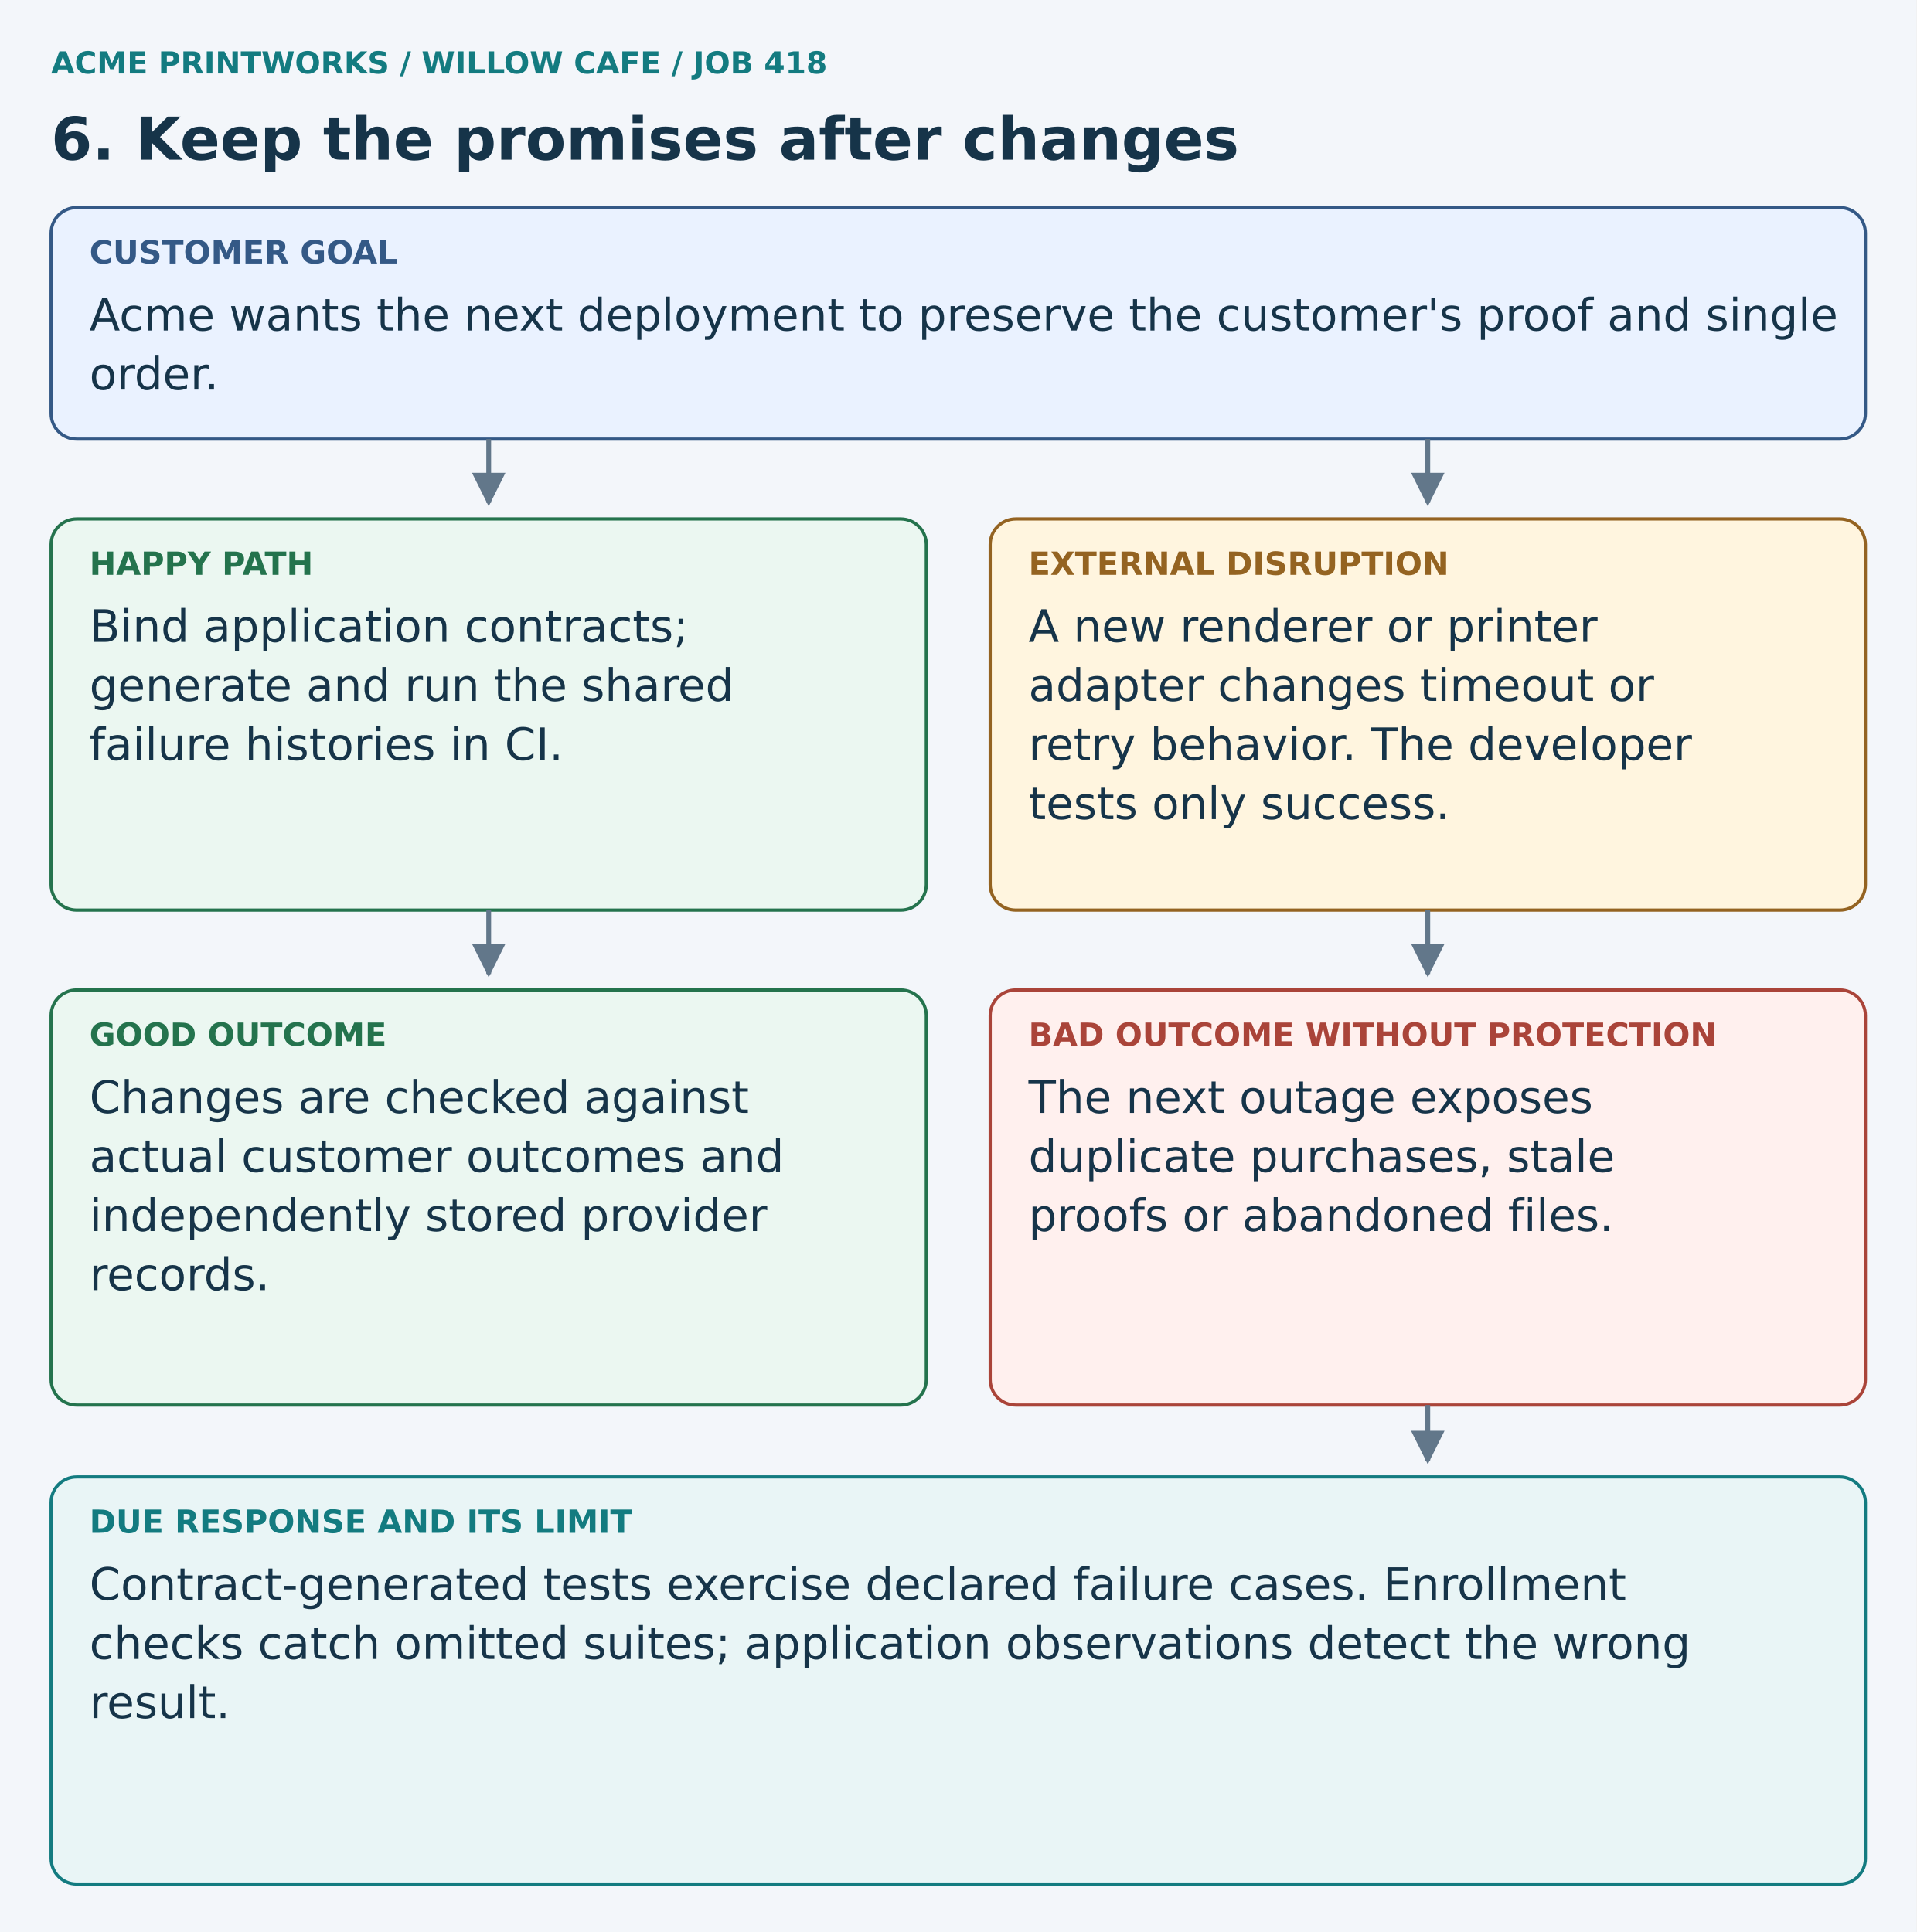
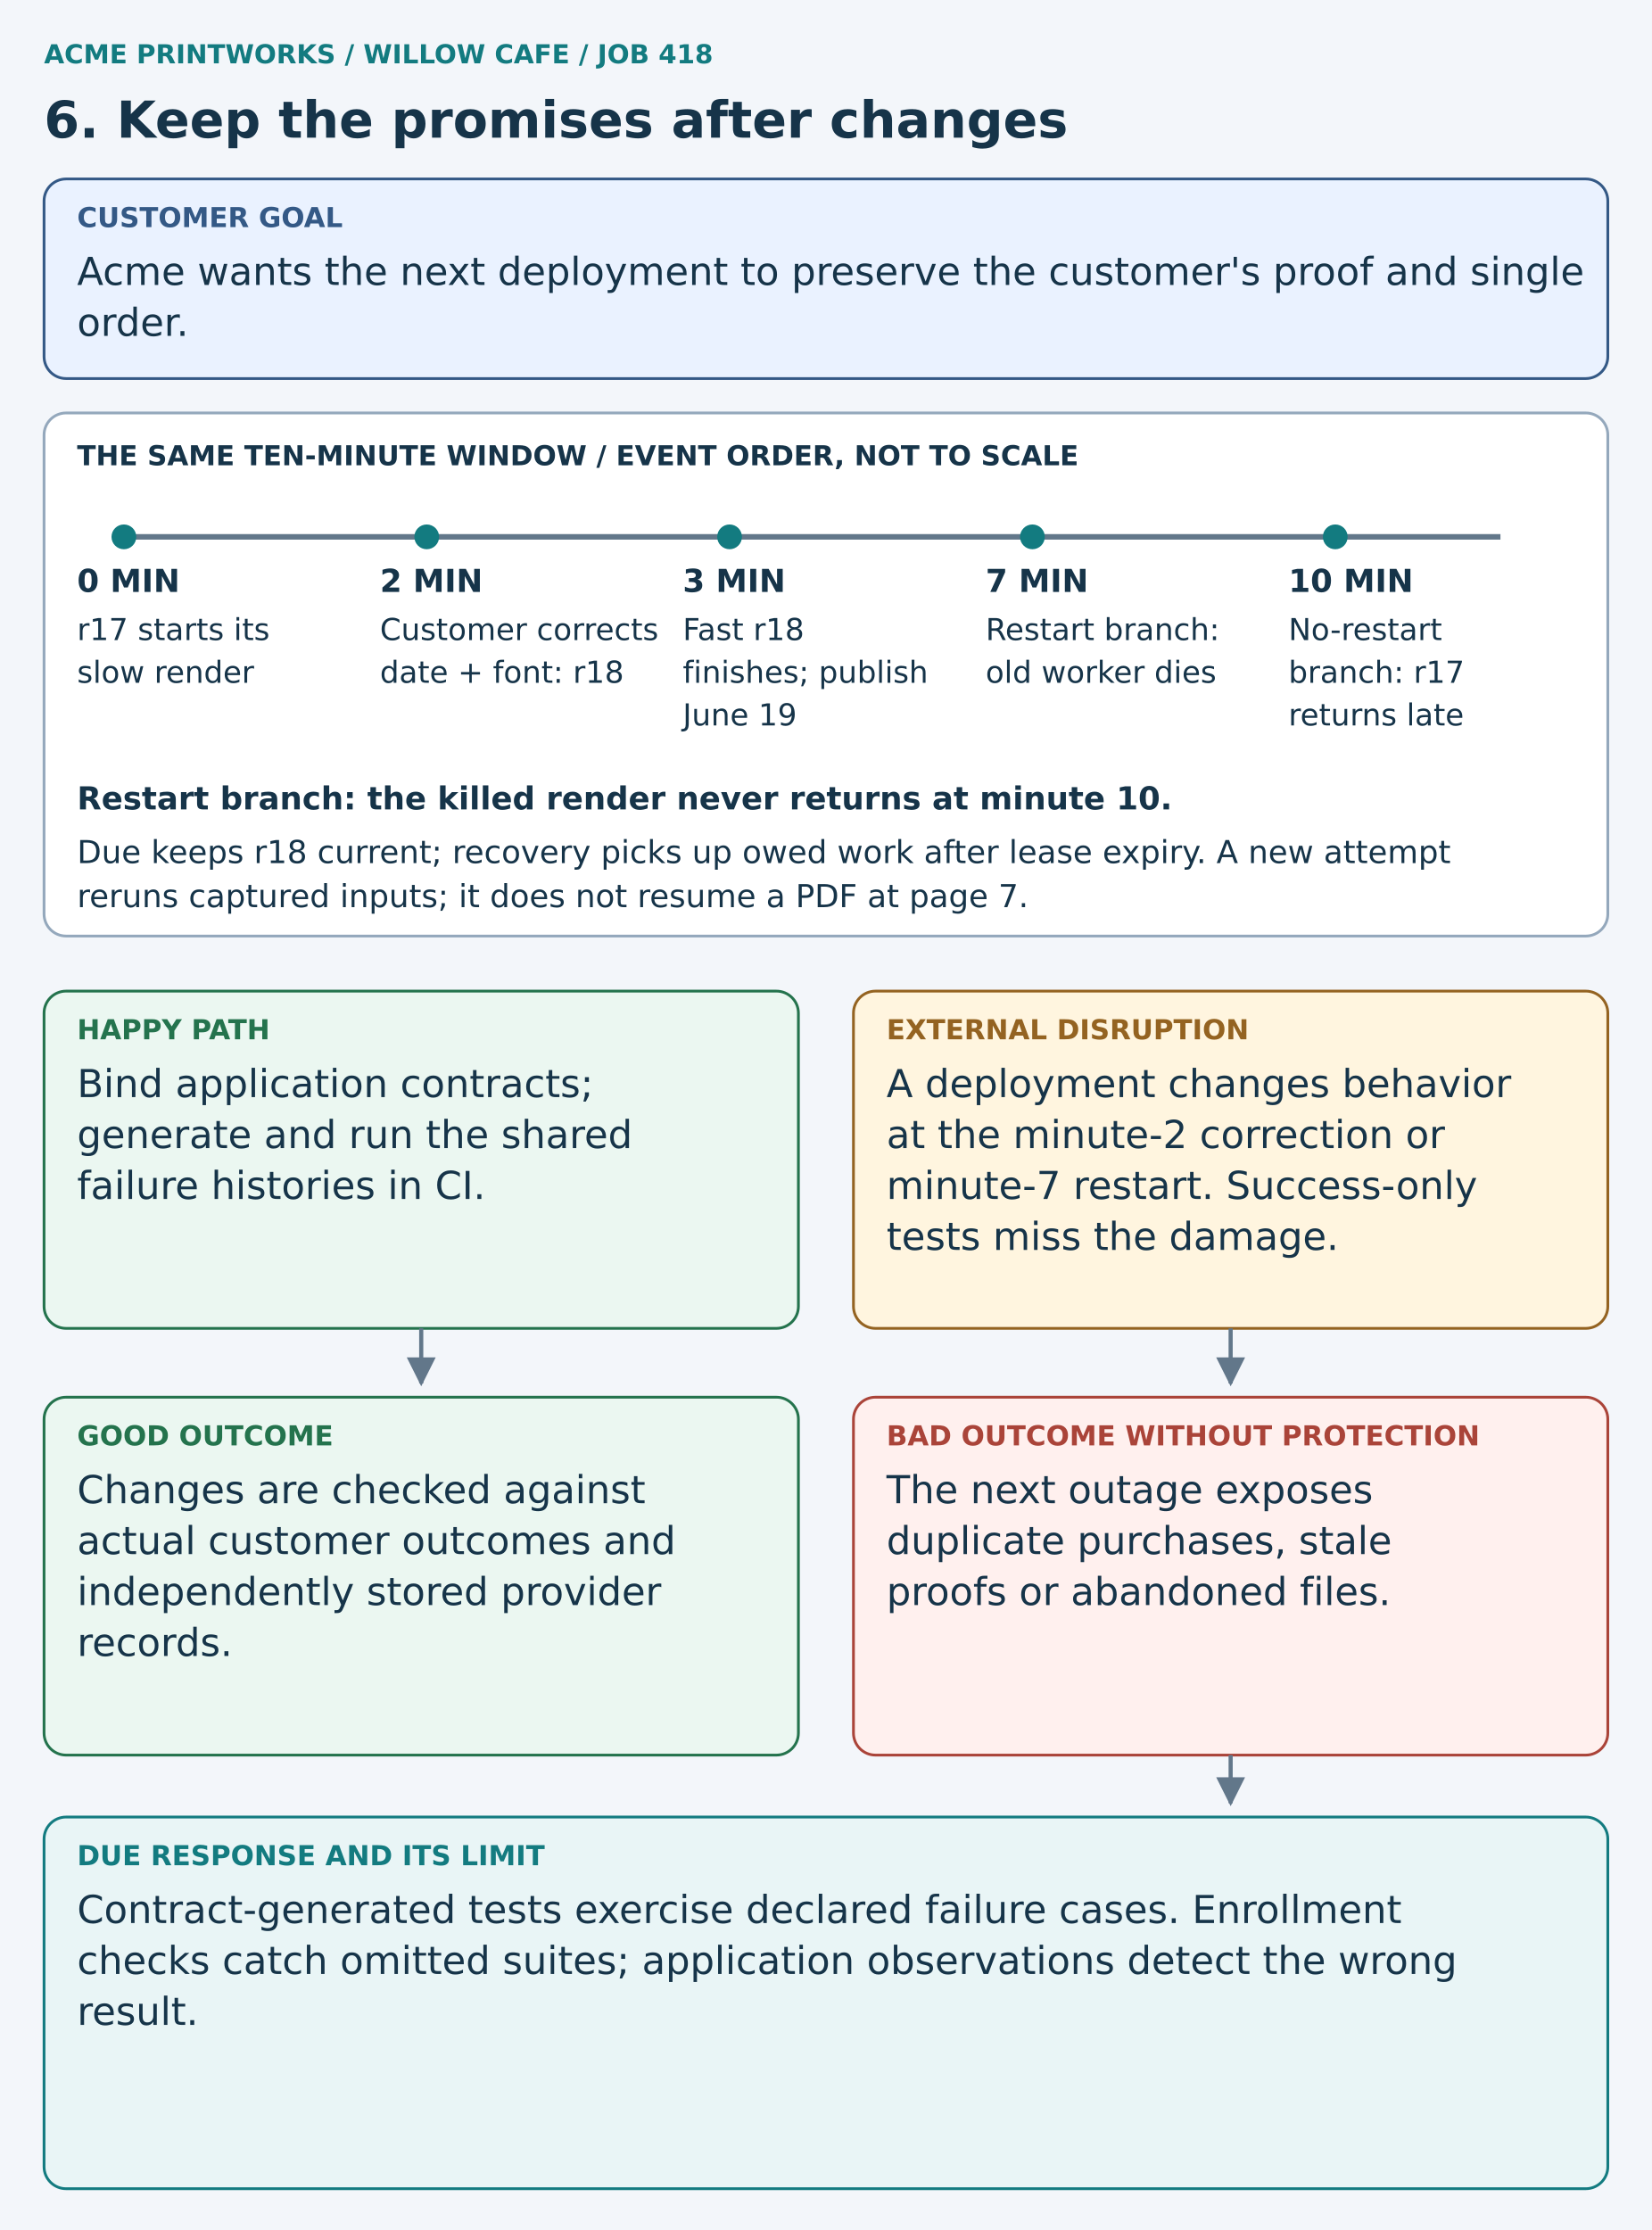
- <svg xmlns="http://www.w3.org/2000/svg" width="1200" height="1210" viewBox="0 0 1200 1210">
+ <svg xmlns="http://www.w3.org/2000/svg" width="1200" height="1620" viewBox="0 0 1200 1620">
  <style>text{font-family:DejaVu Sans,Arial,sans-serif}</style>
  <defs>
    <marker id="arrow" viewBox="0 0 10 10" refX="9" refY="5" markerWidth="7" markerHeight="7" orient="auto-start-reverse">
      <path d="M0 0L10 5L0 10z" fill="#62778a" />
    </marker>
  </defs>
-   <rect width="1200" height="1210" fill="#f3f6fa" />
+   <rect width="1200" height="1620" fill="#f3f6fa" />
  <text x="32" y="46" fill="#137b80" font-size="19" font-weight="700">ACME PRINTWORKS  /  WILLOW CAFE  /  JOB 418</text>
  <text x="32" y="100" fill="#163449" font-size="37" font-weight="700">6. Keep the promises after changes</text>
  <rect x="32" y="130" width="1136" height="145" rx="16" fill="#eaf2ff" stroke="#345986" stroke-width="2" />
  <text x="56" y="165" fill="#345986" font-size="20" font-weight="700">CUSTOMER GOAL</text>
  <text x="56" y="207" fill="#163449" font-size="28" font-weight="400">Acme wants the next deployment to preserve the customer's proof and single</text>
  <text x="56" y="244" fill="#163449" font-size="28" font-weight="400">order.</text>
-   <rect x="32" y="325" width="548" height="245" rx="16" fill="#ebf7f1" stroke="#24734d" stroke-width="2" />
-   <text x="56" y="360" fill="#24734d" font-size="20" font-weight="700">HAPPY PATH</text>
-   <text x="56" y="402" fill="#163449" font-size="28" font-weight="400">Bind application contracts;</text>
-   <text x="56" y="439" fill="#163449" font-size="28" font-weight="400">generate and run the shared</text>
-   <text x="56" y="476" fill="#163449" font-size="28" font-weight="400">failure histories in CI.</text>
-   <rect x="620" y="325" width="548" height="245" rx="16" fill="#fff5df" stroke="#946321" stroke-width="2" />
-   <text x="644" y="360" fill="#946321" font-size="20" font-weight="700">EXTERNAL DISRUPTION</text>
-   <text x="644" y="402" fill="#163449" font-size="28" font-weight="400">A new renderer or printer</text>
-   <text x="644" y="439" fill="#163449" font-size="28" font-weight="400">adapter changes timeout or</text>
-   <text x="644" y="476" fill="#163449" font-size="28" font-weight="400">retry behavior. The developer</text>
-   <text x="644" y="513" fill="#163449" font-size="28" font-weight="400">tests only success.</text>
-   <rect x="32" y="620" width="548" height="260" rx="16" fill="#ebf7f1" stroke="#24734d" stroke-width="2" />
-   <text x="56" y="655" fill="#24734d" font-size="20" font-weight="700">GOOD OUTCOME</text>
-   <text x="56" y="697" fill="#163449" font-size="28" font-weight="400">Changes are checked against</text>
-   <text x="56" y="734" fill="#163449" font-size="28" font-weight="400">actual customer outcomes and</text>
-   <text x="56" y="771" fill="#163449" font-size="28" font-weight="400">independently stored provider</text>
-   <text x="56" y="808" fill="#163449" font-size="28" font-weight="400">records.</text>
-   <rect x="620" y="620" width="548" height="260" rx="16" fill="#fff0ee" stroke="#aa4439" stroke-width="2" />
-   <text x="644" y="655" fill="#aa4439" font-size="20" font-weight="700">BAD OUTCOME WITHOUT PROTECTION</text>
-   <text x="644" y="697" fill="#163449" font-size="28" font-weight="400">The next outage exposes</text>
-   <text x="644" y="734" fill="#163449" font-size="28" font-weight="400">duplicate purchases, stale</text>
-   <text x="644" y="771" fill="#163449" font-size="28" font-weight="400">proofs or abandoned files.</text>
-   <rect x="32" y="925" width="1136" height="255" rx="16" fill="#e9f5f6" stroke="#137b80" stroke-width="2" />
-   <text x="56" y="960" fill="#137b80" font-size="20" font-weight="700">DUE RESPONSE AND ITS LIMIT</text>
-   <text x="56" y="1002" fill="#163449" font-size="28" font-weight="400">Contract-generated tests exercise declared failure cases. Enrollment</text>
-   <text x="56" y="1039" fill="#163449" font-size="28" font-weight="400">checks catch omitted suites; application observations detect the wrong</text>
-   <text x="56" y="1076" fill="#163449" font-size="28" font-weight="400">result.</text>
-   <path d="M306 275V315" fill="none" stroke="#62778a" stroke-width="3" marker-end="url(#arrow)" />
-   <path d="M894 275V315" fill="none" stroke="#62778a" stroke-width="3" marker-end="url(#arrow)" />
-   <path d="M306 570V610" fill="none" stroke="#62778a" stroke-width="3" marker-end="url(#arrow)" />
-   <path d="M894 570V610" fill="none" stroke="#62778a" stroke-width="3" marker-end="url(#arrow)" />
-   <path d="M894 880V915" fill="none" stroke="#62778a" stroke-width="3" marker-end="url(#arrow)" />
+   <rect x="32" y="300" width="1136" height="380" rx="16" fill="#ffffff" stroke="#94a8bc" stroke-width="2" />
+   <text x="56" y="338" fill="#163449" font-size="20" font-weight="700">THE SAME TEN-MINUTE WINDOW  /  EVENT ORDER, NOT TO SCALE</text>
+   <path d="M90 390H1090" stroke="#62778a" stroke-width="4" />
+   <text x="56" y="588" fill="#163449" font-size="23" font-weight="700">Restart branch: the killed render never returns at minute 10.</text>
+   <text x="56" y="627" fill="#163449" font-size="23" font-weight="400">Due keeps r18 current; recovery picks up owed work after lease expiry. A new attempt</text>
+   <text x="56" y="659" fill="#163449" font-size="23" font-weight="400">reruns captured inputs; it does not resume a PDF at page 7.</text>
+   <rect x="32" y="720" width="548" height="245" rx="16" fill="#ebf7f1" stroke="#24734d" stroke-width="2" />
+   <text x="56" y="755" fill="#24734d" font-size="20" font-weight="700">HAPPY PATH</text>
+   <text x="56" y="797" fill="#163449" font-size="28" font-weight="400">Bind application contracts;</text>
+   <text x="56" y="834" fill="#163449" font-size="28" font-weight="400">generate and run the shared</text>
+   <text x="56" y="871" fill="#163449" font-size="28" font-weight="400">failure histories in CI.</text>
+   <rect x="620" y="720" width="548" height="245" rx="16" fill="#fff5df" stroke="#946321" stroke-width="2" />
+   <text x="644" y="755" fill="#946321" font-size="20" font-weight="700">EXTERNAL DISRUPTION</text>
+   <text x="644" y="797" fill="#163449" font-size="28" font-weight="400">A deployment changes behavior</text>
+   <text x="644" y="834" fill="#163449" font-size="28" font-weight="400">at the minute-2 correction or</text>
+   <text x="644" y="871" fill="#163449" font-size="28" font-weight="400">minute-7 restart. Success-only</text>
+   <text x="644" y="908" fill="#163449" font-size="28" font-weight="400">tests miss the damage.</text>
+   <rect x="32" y="1015" width="548" height="260" rx="16" fill="#ebf7f1" stroke="#24734d" stroke-width="2" />
+   <text x="56" y="1050" fill="#24734d" font-size="20" font-weight="700">GOOD OUTCOME</text>
+   <text x="56" y="1092" fill="#163449" font-size="28" font-weight="400">Changes are checked against</text>
+   <text x="56" y="1129" fill="#163449" font-size="28" font-weight="400">actual customer outcomes and</text>
+   <text x="56" y="1166" fill="#163449" font-size="28" font-weight="400">independently stored provider</text>
+   <text x="56" y="1203" fill="#163449" font-size="28" font-weight="400">records.</text>
+   <rect x="620" y="1015" width="548" height="260" rx="16" fill="#fff0ee" stroke="#aa4439" stroke-width="2" />
+   <text x="644" y="1050" fill="#aa4439" font-size="20" font-weight="700">BAD OUTCOME WITHOUT PROTECTION</text>
+   <text x="644" y="1092" fill="#163449" font-size="28" font-weight="400">The next outage exposes</text>
+   <text x="644" y="1129" fill="#163449" font-size="28" font-weight="400">duplicate purchases, stale</text>
+   <text x="644" y="1166" fill="#163449" font-size="28" font-weight="400">proofs or abandoned files.</text>
+   <rect x="32" y="1320" width="1136" height="270" rx="16" fill="#e9f5f6" stroke="#137b80" stroke-width="2" />
+   <text x="56" y="1355" fill="#137b80" font-size="20" font-weight="700">DUE RESPONSE AND ITS LIMIT</text>
+   <text x="56" y="1397" fill="#163449" font-size="28" font-weight="400">Contract-generated tests exercise declared failure cases. Enrollment</text>
+   <text x="56" y="1434" fill="#163449" font-size="28" font-weight="400">checks catch omitted suites; application observations detect the wrong</text>
+   <text x="56" y="1471" fill="#163449" font-size="28" font-weight="400">result.</text>
+   <circle cx="90" cy="390" r="9" fill="#137b80" />
+   <text x="56" y="430" fill="#163449" font-size="23" font-weight="700">0 MIN</text>
+   <text x="56" y="465" fill="#163449" font-size="22" font-weight="400">r17 starts its</text>
+   <text x="56" y="496" fill="#163449" font-size="22" font-weight="400">slow render</text>
+   <circle cx="310" cy="390" r="9" fill="#137b80" />
+   <text x="276" y="430" fill="#163449" font-size="23" font-weight="700">2 MIN</text>
+   <text x="276" y="465" fill="#163449" font-size="22" font-weight="400">Customer corrects</text>
+   <text x="276" y="496" fill="#163449" font-size="22" font-weight="400">date + font: r18</text>
+   <circle cx="530" cy="390" r="9" fill="#137b80" />
+   <text x="496" y="430" fill="#163449" font-size="23" font-weight="700">3 MIN</text>
+   <text x="496" y="465" fill="#163449" font-size="22" font-weight="400">Fast r18</text>
+   <text x="496" y="496" fill="#163449" font-size="22" font-weight="400">finishes; publish</text>
+   <text x="496" y="527" fill="#163449" font-size="22" font-weight="400">June 19</text>
+   <circle cx="750" cy="390" r="9" fill="#137b80" />
+   <text x="716" y="430" fill="#163449" font-size="23" font-weight="700">7 MIN</text>
+   <text x="716" y="465" fill="#163449" font-size="22" font-weight="400">Restart branch:</text>
+   <text x="716" y="496" fill="#163449" font-size="22" font-weight="400">old worker dies</text>
+   <circle cx="970" cy="390" r="9" fill="#137b80" />
+   <text x="936" y="430" fill="#163449" font-size="23" font-weight="700">10 MIN</text>
+   <text x="936" y="465" fill="#163449" font-size="22" font-weight="400">No-restart</text>
+   <text x="936" y="496" fill="#163449" font-size="22" font-weight="400">branch: r17</text>
+   <text x="936" y="527" fill="#163449" font-size="22" font-weight="400">returns late</text>
+   <path d="M306 965V1005" fill="none" stroke="#62778a" stroke-width="3" marker-end="url(#arrow)" />
+   <path d="M894 965V1005" fill="none" stroke="#62778a" stroke-width="3" marker-end="url(#arrow)" />
+   <path d="M894 1275V1310" fill="none" stroke="#62778a" stroke-width="3" marker-end="url(#arrow)" />
</svg>
